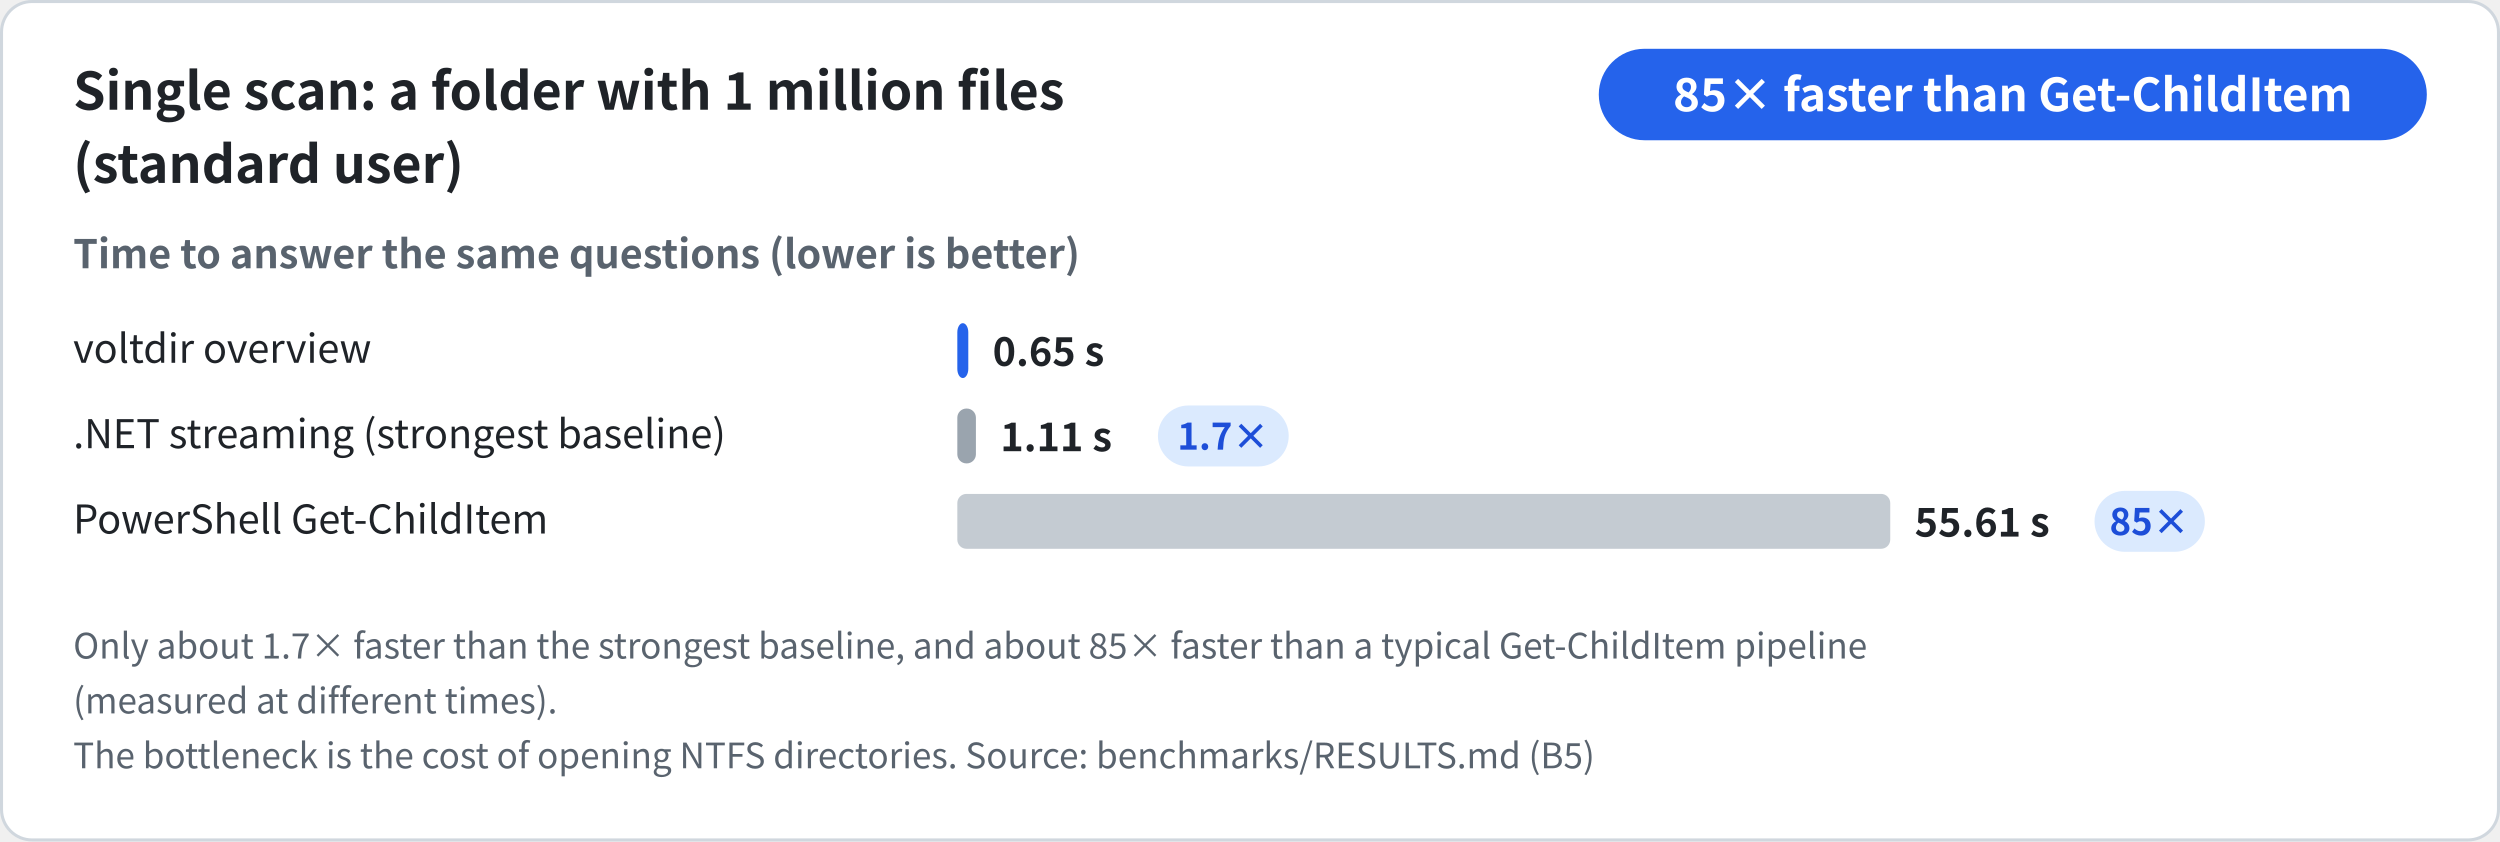
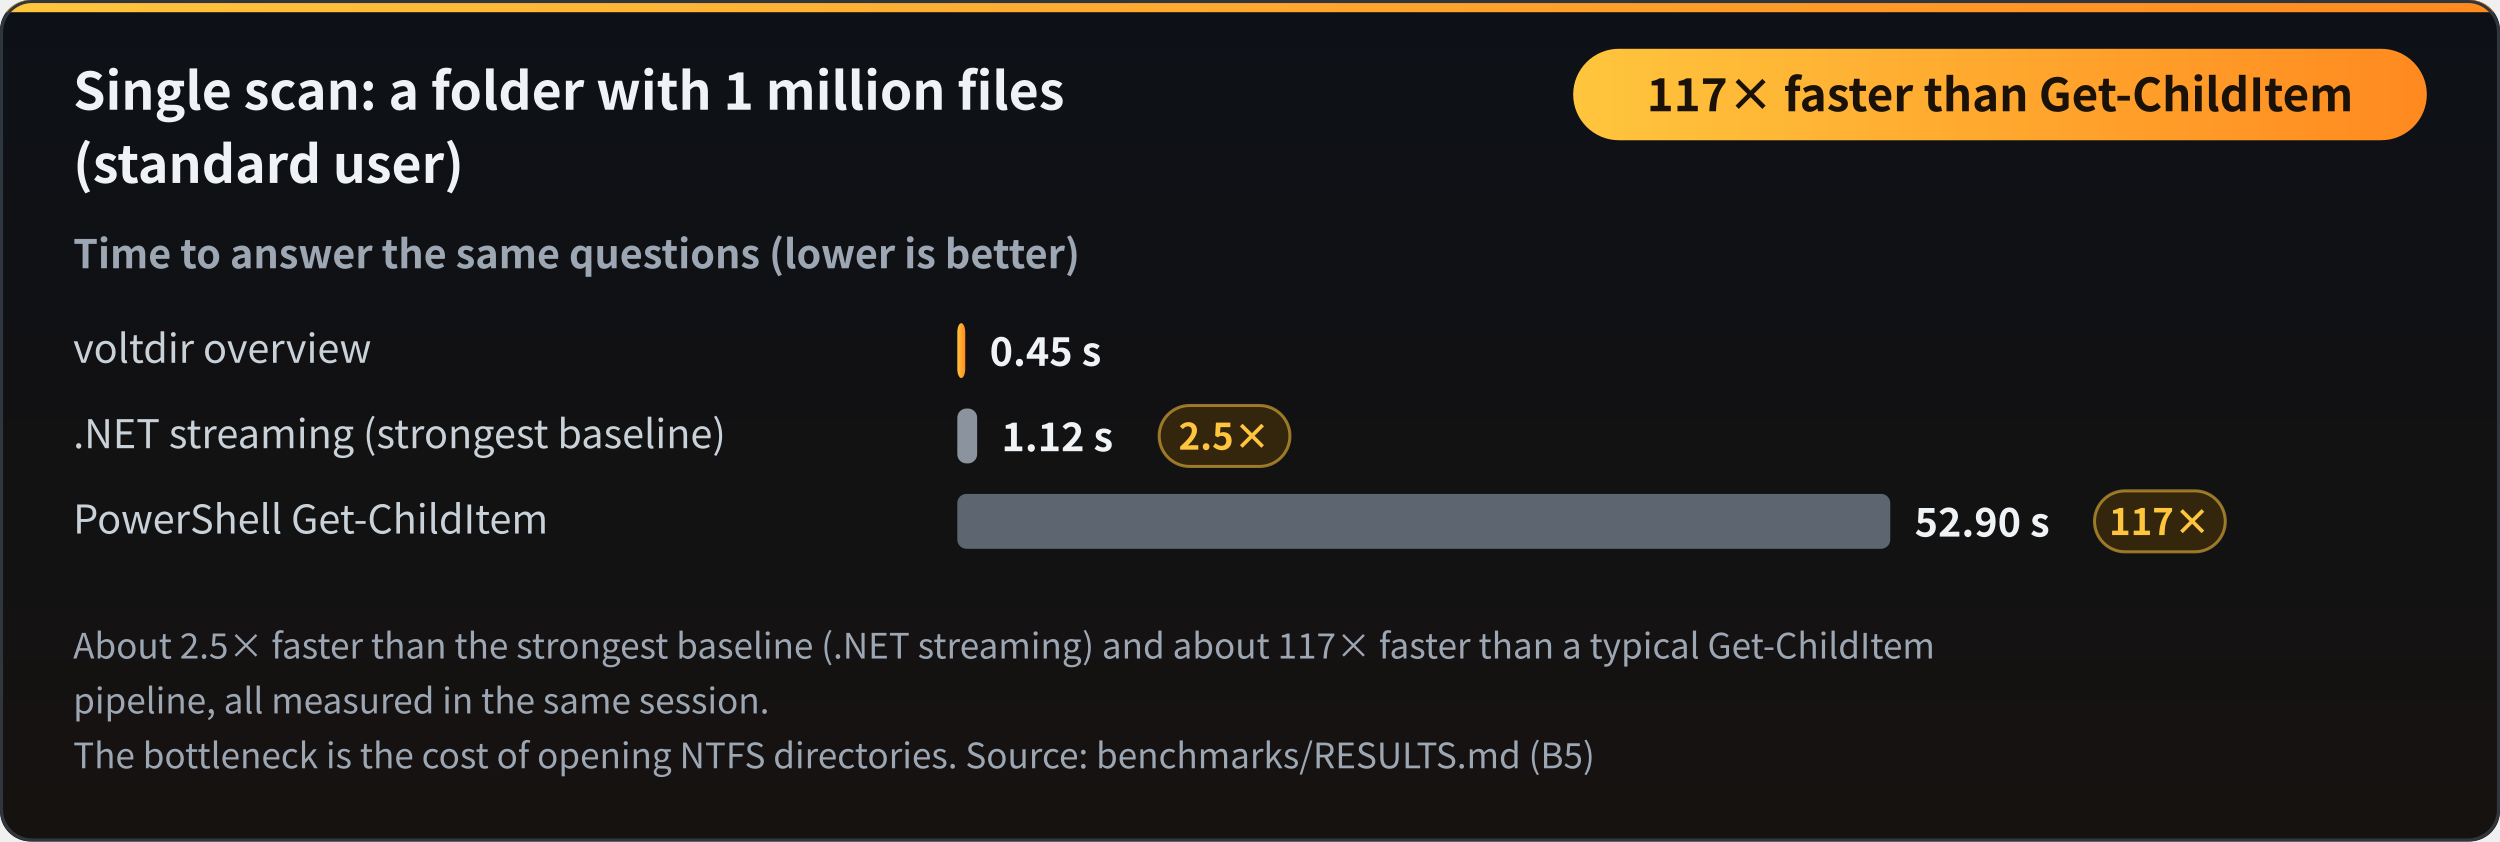
<svg xmlns="http://www.w3.org/2000/svg" width="820" height="276" viewBox="0 0 820 276" role="img" aria-label="Single scan: a folder with 1 million files (standard user)">
-   <rect x="0.5" y="0.5" width="819" height="275" rx="10" fill="#ffffff" stroke="#d0d7de" />
-   <rect x="524.4" y="16" width="271.6" height="30" rx="15" fill="#2563eb" />
-   <text x="660.2" y="36.5" text-anchor="middle" font-family="'Segoe UI', 'Microsoft JhengHei', 'Microsoft YaHei', 'Yu Gothic', 'Meiryo', 'Malgun Gothic', 'PingFang TC', 'PingFang SC', 'Hiragino Sans', 'Apple SD Gothic Neo', 'Noto Sans CJK TC', sans-serif" font-size="15" font-weight="800" fill="#ffffff">85× faster than Get-ChildItem</text>
-   <text x="24" y="36" font-family="'Segoe UI', 'Microsoft JhengHei', 'Microsoft YaHei', 'Yu Gothic', 'Meiryo', 'Malgun Gothic', 'PingFang TC', 'PingFang SC', 'Hiragino Sans', 'Apple SD Gothic Neo', 'Noto Sans CJK TC', sans-serif" font-size="17" fill="#1f2328" font-weight="700">Single scan: a folder with 1 million files</text>
-   <text x="24" y="60" font-family="'Segoe UI', 'Microsoft JhengHei', 'Microsoft YaHei', 'Yu Gothic', 'Meiryo', 'Malgun Gothic', 'PingFang TC', 'PingFang SC', 'Hiragino Sans', 'Apple SD Gothic Neo', 'Noto Sans CJK TC', sans-serif" font-size="17" fill="#1f2328" font-weight="700">(standard user)</text>
-   <text x="24" y="88" font-family="'Segoe UI', 'Microsoft JhengHei', 'Microsoft YaHei', 'Yu Gothic', 'Meiryo', 'Malgun Gothic', 'PingFang TC', 'PingFang SC', 'Hiragino Sans', 'Apple SD Gothic Neo', 'Noto Sans CJK TC', sans-serif" font-size="13" fill="#59636e" font-weight="600">Time to answer the same questions (lower is better)</text>
-   <text x="24" y="119" font-family="'Segoe UI', 'Microsoft JhengHei', 'Microsoft YaHei', 'Yu Gothic', 'Meiryo', 'Malgun Gothic', 'PingFang TC', 'PingFang SC', 'Hiragino Sans', 'Apple SD Gothic Neo', 'Noto Sans CJK TC', sans-serif" font-size="13" fill="#1f2328" font-weight="normal">voltdir overview</text>
-   <rect x="314" y="106" width="3.6" height="18" rx="3" fill="#2563eb" />
-   <text x="325.577" y="120" font-family="'Segoe UI', 'Microsoft JhengHei', 'Microsoft YaHei', 'Yu Gothic', 'Meiryo', 'Malgun Gothic', 'PingFang TC', 'PingFang SC', 'Hiragino Sans', 'Apple SD Gothic Neo', 'Noto Sans CJK TC', sans-serif" font-size="13" fill="#1f2328" font-weight="600">0.65 s</text>
-   <text x="24" y="147" font-family="'Segoe UI', 'Microsoft JhengHei', 'Microsoft YaHei', 'Yu Gothic', 'Meiryo', 'Malgun Gothic', 'PingFang TC', 'PingFang SC', 'Hiragino Sans', 'Apple SD Gothic Neo', 'Noto Sans CJK TC', sans-serif" font-size="13" fill="#1f2328" font-weight="normal">.NET streaming (strongest baseline)</text>
-   <rect x="314" y="134" width="6.1" height="18" rx="3" fill="#9aa4ae" />
-   <text x="328.108" y="148" font-family="'Segoe UI', 'Microsoft JhengHei', 'Microsoft YaHei', 'Yu Gothic', 'Meiryo', 'Malgun Gothic', 'PingFang TC', 'PingFang SC', 'Hiragino Sans', 'Apple SD Gothic Neo', 'Noto Sans CJK TC', sans-serif" font-size="13" fill="#1f2328" font-weight="600">1.11 s</text>
-   <rect x="379.8" y="133" width="42.9" height="20" rx="10" fill="#dbeafe" />
-   <text x="401.2" y="147.5" text-anchor="middle" font-family="'Segoe UI', 'Microsoft JhengHei', 'Microsoft YaHei', 'Yu Gothic', 'Meiryo', 'Malgun Gothic', 'PingFang TC', 'PingFang SC', 'Hiragino Sans', 'Apple SD Gothic Neo', 'Noto Sans CJK TC', sans-serif" font-size="12" font-weight="700" fill="#1d4ed8">1.7×</text>
-   <text x="24" y="175" font-family="'Segoe UI', 'Microsoft JhengHei', 'Microsoft YaHei', 'Yu Gothic', 'Meiryo', 'Malgun Gothic', 'PingFang TC', 'PingFang SC', 'Hiragino Sans', 'Apple SD Gothic Neo', 'Noto Sans CJK TC', sans-serif" font-size="13" fill="#1f2328" font-weight="normal">PowerShell Get-ChildItem</text>
-   <rect x="314" y="162" width="306.0" height="18" rx="3" fill="#c4cbd2" />
-   <text x="628.0" y="176" font-family="'Segoe UI', 'Microsoft JhengHei', 'Microsoft YaHei', 'Yu Gothic', 'Meiryo', 'Malgun Gothic', 'PingFang TC', 'PingFang SC', 'Hiragino Sans', 'Apple SD Gothic Neo', 'Noto Sans CJK TC', sans-serif" font-size="13" fill="#1f2328" font-weight="600">55.61 s</text>
-   <rect x="687.0" y="161" width="36.2" height="20" rx="10" fill="#dbeafe" />
-   <text x="705.0" y="175.5" text-anchor="middle" font-family="'Segoe UI', 'Microsoft JhengHei', 'Microsoft YaHei', 'Yu Gothic', 'Meiryo', 'Malgun Gothic', 'PingFang TC', 'PingFang SC', 'Hiragino Sans', 'Apple SD Gothic Neo', 'Noto Sans CJK TC', sans-serif" font-size="12" font-weight="700" fill="#1d4ed8">85×</text>
-   <text x="24" y="216" font-family="'Segoe UI', 'Microsoft JhengHei', 'Microsoft YaHei', 'Yu Gothic', 'Meiryo', 'Malgun Gothic', 'PingFang TC', 'PingFang SC', 'Hiragino Sans', 'Apple SD Gothic Neo', 'Noto Sans CJK TC', sans-serif" font-size="11.5" fill="#59636e" font-weight="normal">Only about 1.7× faster than the strongest baseline, and about 85× faster than a typical Get-ChildItem pipeline</text>
-   <text x="24" y="234" font-family="'Segoe UI', 'Microsoft JhengHei', 'Microsoft YaHei', 'Yu Gothic', 'Meiryo', 'Malgun Gothic', 'PingFang TC', 'PingFang SC', 'Hiragino Sans', 'Apple SD Gothic Neo', 'Noto Sans CJK TC', sans-serif" font-size="11.5" fill="#59636e" font-weight="normal">(measured at different times).</text>
-   <text x="24" y="252" font-family="'Segoe UI', 'Microsoft JhengHei', 'Microsoft YaHei', 'Yu Gothic', 'Meiryo', 'Malgun Gothic', 'PingFang TC', 'PingFang SC', 'Hiragino Sans', 'Apple SD Gothic Neo', 'Noto Sans CJK TC', sans-serif" font-size="11.5" fill="#59636e" font-weight="normal">The bottleneck is the cost of opening NTFS directories. Source: benchmarks/RESULTS.md (B5)</text>
+   <defs>
+     <linearGradient id="amber" x1="0" y1="0" x2="1" y2="0">
+       <stop offset="0" stop-color="#ffc53d" />
+       <stop offset="1" stop-color="#ff8a1f" />
+     </linearGradient>
+     <linearGradient id="card" x1="0" y1="0" x2="0" y2="1">
+       <stop offset="0" stop-color="#0d1117" />
+       <stop offset="1" stop-color="#161210" />
+     </linearGradient>
+     <clipPath id="clip">
+       <rect width="820" height="276" rx="10" />
+     </clipPath>
+   </defs>
+   <g clip-path="url(#clip)">
+     <rect width="820" height="276" fill="url(#card)" />
+     <rect width="820" height="4" fill="url(#amber)" />
+   </g>
+   <rect x="0.5" y="0.5" width="819" height="275" rx="10" fill="none" stroke="#30363d" />
+   <rect x="516.0" y="16" width="280.0" height="30" rx="15" fill="url(#amber)" />
+   <text x="656.0" y="36.5" text-anchor="middle" font-family="'Segoe UI', 'Microsoft JhengHei', 'Microsoft YaHei', 'Yu Gothic', 'Meiryo', 'Malgun Gothic', 'PingFang TC', 'PingFang SC', 'Hiragino Sans', 'Apple SD Gothic Neo', 'Noto Sans CJK TC', sans-serif" font-size="15" font-weight="800" fill="#1a1208">117× faster than Get-ChildItem</text>
+   <text x="24" y="36" font-family="'Segoe UI', 'Microsoft JhengHei', 'Microsoft YaHei', 'Yu Gothic', 'Meiryo', 'Malgun Gothic', 'PingFang TC', 'PingFang SC', 'Hiragino Sans', 'Apple SD Gothic Neo', 'Noto Sans CJK TC', sans-serif" font-size="17" fill="#f0f3f6" font-weight="700">Single scan: a folder with 1 million files</text>
+   <text x="24" y="60" font-family="'Segoe UI', 'Microsoft JhengHei', 'Microsoft YaHei', 'Yu Gothic', 'Meiryo', 'Malgun Gothic', 'PingFang TC', 'PingFang SC', 'Hiragino Sans', 'Apple SD Gothic Neo', 'Noto Sans CJK TC', sans-serif" font-size="17" fill="#f0f3f6" font-weight="700">(standard user)</text>
+   <text x="24" y="88" font-family="'Segoe UI', 'Microsoft JhengHei', 'Microsoft YaHei', 'Yu Gothic', 'Meiryo', 'Malgun Gothic', 'PingFang TC', 'PingFang SC', 'Hiragino Sans', 'Apple SD Gothic Neo', 'Noto Sans CJK TC', sans-serif" font-size="13" fill="#9da7b3" font-weight="600">Time to answer the same questions (lower is better)</text>
+   <text x="24" y="119" font-family="'Segoe UI', 'Microsoft JhengHei', 'Microsoft YaHei', 'Yu Gothic', 'Meiryo', 'Malgun Gothic', 'PingFang TC', 'PingFang SC', 'Hiragino Sans', 'Apple SD Gothic Neo', 'Noto Sans CJK TC', sans-serif" font-size="13" fill="#c9d1d9" font-weight="normal">voltdir overview</text>
+   <rect x="314" y="106" width="2.6" height="18" rx="3" fill="url(#amber)" />
+   <text x="324.603" y="120" font-family="'Segoe UI', 'Microsoft JhengHei', 'Microsoft YaHei', 'Yu Gothic', 'Meiryo', 'Malgun Gothic', 'PingFang TC', 'PingFang SC', 'Hiragino Sans', 'Apple SD Gothic Neo', 'Noto Sans CJK TC', sans-serif" font-size="13" fill="#f0f3f6" font-weight="600">0.45 s</text>
+   <text x="24" y="147" font-family="'Segoe UI', 'Microsoft JhengHei', 'Microsoft YaHei', 'Yu Gothic', 'Meiryo', 'Malgun Gothic', 'PingFang TC', 'PingFang SC', 'Hiragino Sans', 'Apple SD Gothic Neo', 'Noto Sans CJK TC', sans-serif" font-size="13" fill="#c9d1d9" font-weight="normal">.NET streaming (strongest baseline)</text>
+   <rect x="314" y="134" width="6.5" height="18" rx="3" fill="#8b949e" />
+   <text x="328.479" y="148" font-family="'Segoe UI', 'Microsoft JhengHei', 'Microsoft YaHei', 'Yu Gothic', 'Meiryo', 'Malgun Gothic', 'PingFang TC', 'PingFang SC', 'Hiragino Sans', 'Apple SD Gothic Neo', 'Noto Sans CJK TC', sans-serif" font-size="13" fill="#f0f3f6" font-weight="600">1.12 s</text>
+   <rect x="380.2" y="133" width="42.9" height="20" rx="10" fill="#33260c" stroke="#ffc53d" stroke-opacity="0.55" />
+   <text x="401.6" y="147.5" text-anchor="middle" font-family="'Segoe UI', 'Microsoft JhengHei', 'Microsoft YaHei', 'Yu Gothic', 'Meiryo', 'Malgun Gothic', 'PingFang TC', 'PingFang SC', 'Hiragino Sans', 'Apple SD Gothic Neo', 'Noto Sans CJK TC', sans-serif" font-size="12" font-weight="700" fill="#ffc53d">2.5×</text>
+   <text x="24" y="175" font-family="'Segoe UI', 'Microsoft JhengHei', 'Microsoft YaHei', 'Yu Gothic', 'Meiryo', 'Malgun Gothic', 'PingFang TC', 'PingFang SC', 'Hiragino Sans', 'Apple SD Gothic Neo', 'Noto Sans CJK TC', sans-serif" font-size="13" fill="#c9d1d9" font-weight="normal">PowerShell Get-ChildItem</text>
+   <rect x="314" y="162" width="306.0" height="18" rx="3" fill="#5d6670" />
+   <text x="628.0" y="176" font-family="'Segoe UI', 'Microsoft JhengHei', 'Microsoft YaHei', 'Yu Gothic', 'Meiryo', 'Malgun Gothic', 'PingFang TC', 'PingFang SC', 'Hiragino Sans', 'Apple SD Gothic Neo', 'Noto Sans CJK TC', sans-serif" font-size="13" fill="#f0f3f6" font-weight="600">52.90 s</text>
+   <rect x="687.0" y="161" width="42.9" height="20" rx="10" fill="#33260c" stroke="#ffc53d" stroke-opacity="0.55" />
+   <text x="708.4" y="175.5" text-anchor="middle" font-family="'Segoe UI', 'Microsoft JhengHei', 'Microsoft YaHei', 'Yu Gothic', 'Meiryo', 'Malgun Gothic', 'PingFang TC', 'PingFang SC', 'Hiragino Sans', 'Apple SD Gothic Neo', 'Noto Sans CJK TC', sans-serif" font-size="12" font-weight="700" fill="#ffc53d">117×</text>
+   <text x="24" y="216" font-family="'Segoe UI', 'Microsoft JhengHei', 'Microsoft YaHei', 'Yu Gothic', 'Meiryo', 'Malgun Gothic', 'PingFang TC', 'PingFang SC', 'Hiragino Sans', 'Apple SD Gothic Neo', 'Noto Sans CJK TC', sans-serif" font-size="11.5" fill="#9da7b3" font-weight="normal">About 2.5× faster than the strongest baseline (.NET streaming) and about 117× faster than a typical Get-ChildItem</text>
+   <text x="24" y="234" font-family="'Segoe UI', 'Microsoft JhengHei', 'Microsoft YaHei', 'Yu Gothic', 'Meiryo', 'Malgun Gothic', 'PingFang TC', 'PingFang SC', 'Hiragino Sans', 'Apple SD Gothic Neo', 'Noto Sans CJK TC', sans-serif" font-size="11.5" fill="#9da7b3" font-weight="normal">pipeline, all measured in the same session.</text>
+   <text x="24" y="252" font-family="'Segoe UI', 'Microsoft JhengHei', 'Microsoft YaHei', 'Yu Gothic', 'Meiryo', 'Malgun Gothic', 'PingFang TC', 'PingFang SC', 'Hiragino Sans', 'Apple SD Gothic Neo', 'Noto Sans CJK TC', sans-serif" font-size="11.5" fill="#9da7b3" font-weight="normal">The bottleneck is the cost of opening NTFS directories. Source: benchmarks/RESULTS.md (B5)</text>
</svg>
